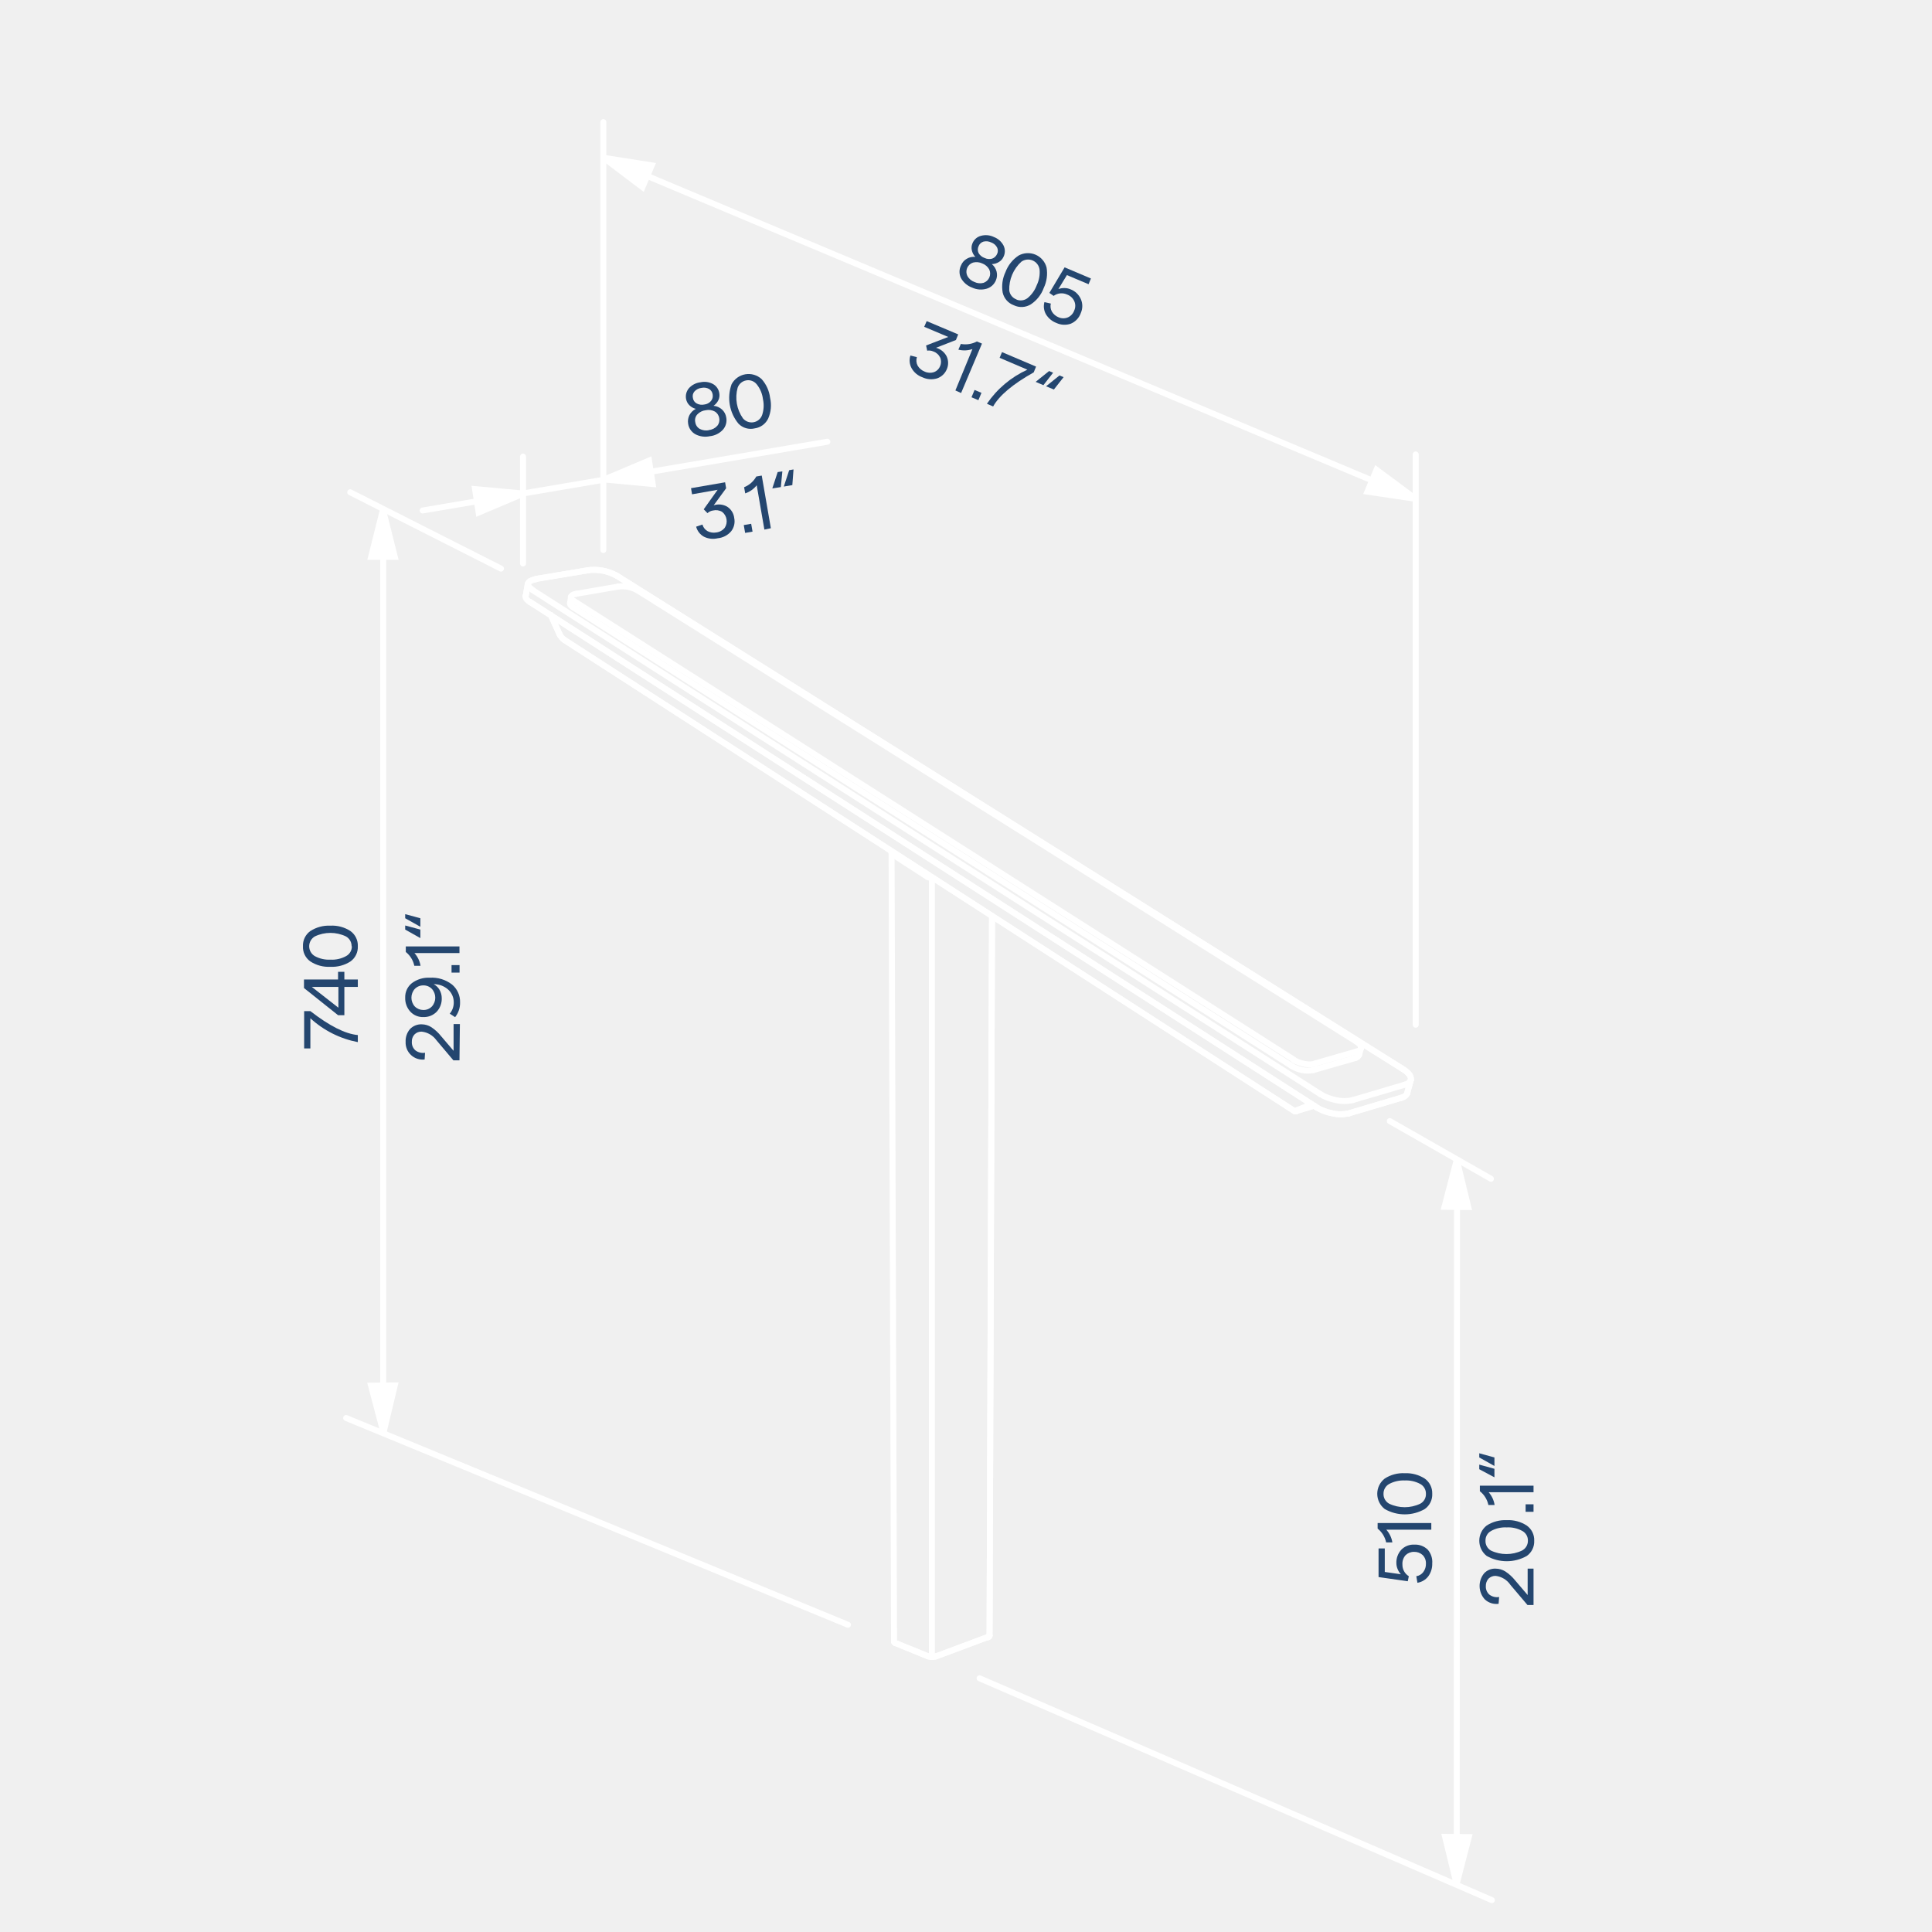
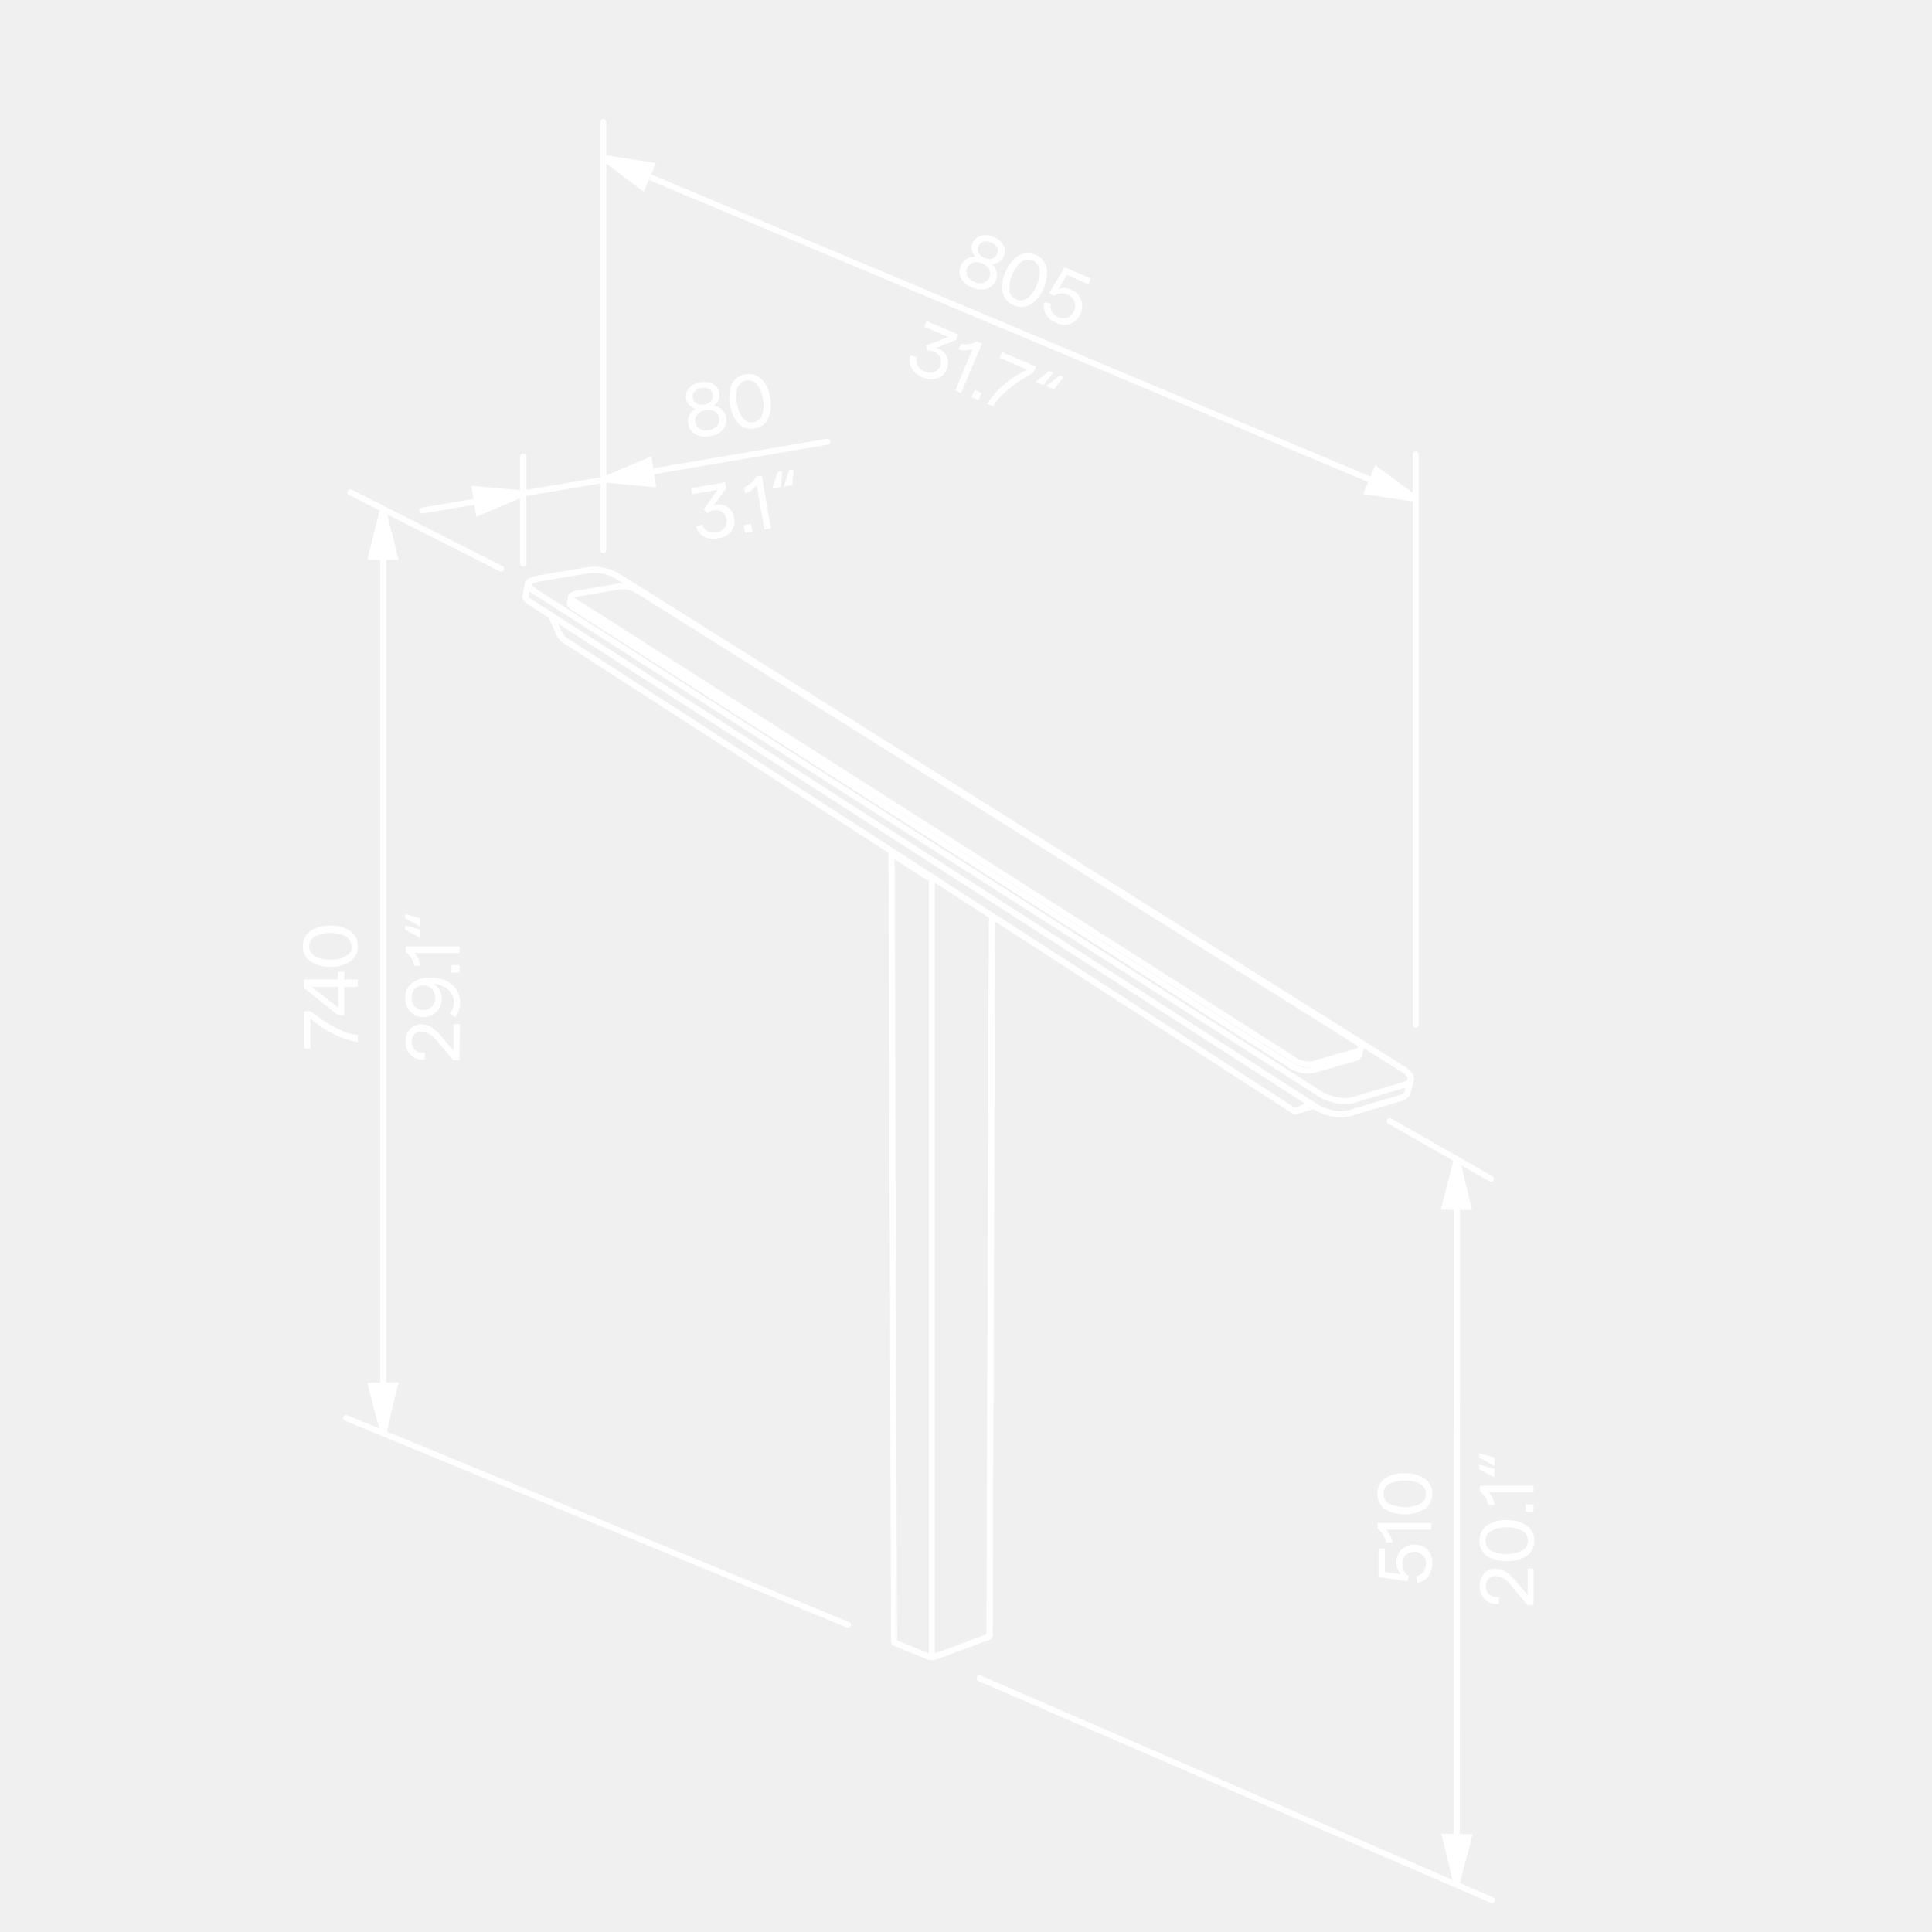
<svg xmlns="http://www.w3.org/2000/svg" id="Vrstva_1" data-name="Vrstva 1" viewBox="0 0 226.77 226.77">
  <defs>
    <style>
      .cls-1, .cls-4, .cls-5 {
        fill: none;
      }

      .cls-1 {
        stroke: #010101;
      }

      .cls-1, .cls-4 {
        stroke-linecap: round;
        stroke-linejoin: round;
      }

      .cls-1, .cls-2, .cls-4, .cls-5 {
        stroke-width:.7px;
      }

      .cls-2 {
        fill: #020303;
        stroke: #020303;
      }

      .cls-2, .cls-5 {
        stroke-miterlimit: 10;
      }

      .cls-3 {
        fill: #1d1d1b;
      }

      .cls-4, .cls-5 {
        stroke: #010202;
      }
    
.cls-1{stroke:#ffffff}
.cls-4{stroke:#ffffff}
.cls-5{stroke:#ffffff}
.cls-2{stroke:#ffffff;fill:#ffffff}
- .cls-3{fill:#24466f}
+ .cls-3{fill:#ffffff}
</style>
  </defs>
  <path class="cls-1" d="M175,138.36l-11.87-6.77" />
  <line class="cls-1" x1="175.11" y1="223.03" x2="114.98" y2="196.99" />
  <line class="cls-1" x1="58.8" y1="66.74" x2="41.11" y2="57.78" />
  <path class="cls-1" d="M99.53,190.71l-58.9-24.27" />
  <path class="cls-1" d="M49.61,59.92l47.5-8.07" />
  <line class="cls-1" x1="61.39" y1="66.14" x2="61.39" y2="53.59" />
  <line class="cls-1" x1="166.17" y1="120.28" x2="166.17" y2="53.34" />
  <line class="cls-1" x1="44.98" y1="168.09" x2="44.98" y2="59.81" />
  <polyline class="cls-2" points="45.01 168.17 46.34 162.61 43.55 162.64 45.01 168.17" />
  <polyline class="cls-2" points="44.95 59.82 43.56 65.36 46.34 65.36 44.95 59.82" />
  <polyline class="cls-2" points="70.92 56.28 76.61 56.81 76.18 54.06 70.92 56.28" />
  <line class="cls-1" x1="170.98" y1="221.17" x2="171.02" y2="136.2" />
  <polyline class="cls-2" points="170.99 136.12 169.55 141.65 172.34 141.68 170.99 136.12" />
  <polyline class="cls-2" points="70.85 18.52 75.41 21.97 76.5 19.41 70.85 18.52" />
  <polyline class="cls-2" points="166.16 58.55 161.57 55.14 160.5 57.71 166.16 58.55" />
  <polyline class="cls-2" points="61.45 57.93 55.76 57.41 56.18 60.16 61.45 57.93" />
  <polyline class="cls-2" points="170.97 221.16 172.4 215.63 169.62 215.6 170.97 221.16" />
  <g>
    <g>
      <path class="cls-3" d="M83.32,51.2a2.51,2.51,0,0,1-1.7-.23,1.69,1.69,0,0,1-.85-1.24,1.63,1.63,0,0,1,.15-1,1.73,1.73,0,0,1,.75-.74,1.64,1.64,0,0,1-.76-.43,1.4,1.4,0,0,1-.38-.72,1.52,1.52,0,0,1,.33-1.27,2.15,2.15,0,0,1,1.36-.7,2.13,2.13,0,0,1,1.48.21,1.49,1.49,0,0,1,.73,1.08,1.33,1.33,0,0,1-.11.81,1.65,1.65,0,0,1-.57.66,1.71,1.71,0,0,1,1,.44,1.6,1.6,0,0,1,.49.91,1.7,1.7,0,0,1-.38,1.45A2.43,2.43,0,0,1,83.32,51.2Zm-.65-3.72a1.19,1.19,0,0,0,.78-.41.92.92,0,0,0,.2-.76.88.88,0,0,0-.43-.66,1.28,1.28,0,0,0-.88-.12,1.3,1.3,0,0,0-.83.42.85.85,0,0,0-.18.76.86.86,0,0,0,.45.65A1.3,1.3,0,0,0,82.67,47.48Zm.52,3a1.51,1.51,0,0,0,1-.5,1.06,1.06,0,0,0,.23-.9,1.09,1.09,0,0,0-.52-.78,1.54,1.54,0,0,0-1.06-.15,1.59,1.59,0,0,0-1,.5,1,1,0,0,0-.23.91,1.06,1.06,0,0,0,.52.78A1.64,1.64,0,0,0,83.19,50.5Z" />
      <path class="cls-3" d="M88.59,50.28a2,2,0,0,1-1.91-.55,4.74,4.74,0,0,1-.81-4.63,2.26,2.26,0,0,1,3.52-.61,4,4,0,0,1,1,2.21,3.88,3.88,0,0,1-.22,2.42A2.06,2.06,0,0,1,88.59,50.28Zm-.13-.72a1.31,1.31,0,0,0,1-.86,3.49,3.49,0,0,0,.09-1.86,3.42,3.42,0,0,0-.72-1.72,1.28,1.28,0,0,0-1.25-.47,1.31,1.31,0,0,0-1,.86,4.28,4.28,0,0,0,.62,3.59A1.32,1.32,0,0,0,88.46,49.56Z" />
    </g>
    <g>
      <path class="cls-3" d="M84.24,63.18A2.4,2.4,0,0,1,82.63,63a1.89,1.89,0,0,1-.92-1.18l.74-.25a1.27,1.27,0,0,0,.61.78,1.59,1.59,0,0,0,1,.15,1.51,1.51,0,0,0,1-.54,1.4,1.4,0,0,0-.3-1.88,1.44,1.44,0,0,0-1.07-.16,1.2,1.2,0,0,0-.65.31l-.44-.45,1.63-2.29-3,.53-.12-.72,4-.69.12.7-1.46,2a1.94,1.94,0,0,1,1.58.16,1.82,1.82,0,0,1,.83,1.33,1.89,1.89,0,0,1-.36,1.56A2.36,2.36,0,0,1,84.24,63.18Z" />
      <path class="cls-3" d="M87.3,61.63l.87-.15.16.92-.87.15Z" />
      <path class="cls-3" d="M89.72,62.16l-.9-5.2a2.88,2.88,0,0,1-1.35.95l-.13-.72a2.83,2.83,0,0,0,1.43-1.26l.64-.11L90.48,62Z" />
      <path class="cls-3" d="M91.83,55.33l-.18,1.84-1,.16.63-1.92Zm1.31-.23L93,56.94l-1,.17.63-1.92Z" />
    </g>
  </g>
  <line class="cls-1" x1="70.82" y1="64.56" x2="70.82" y2="14.33" />
  <g>
    <g>
      <path class="cls-3" d="M42,122.32a11.41,11.41,0,0,1-5.57-2.8v3.54h-.73v-4.38h.73q3.36,2.61,5.57,2.81Z" />
      <path class="cls-3" d="M42,115.84H40.42v3.32h-.74l-4-3.19v-1h4v-.9h.74v.9H42Zm-2.28,2.44v-2.44H36.6Z" />
      <path class="cls-3" d="M42,111.07a2.07,2.07,0,0,1-.86,1.78,4,4,0,0,1-2.36.63,3.92,3.92,0,0,1-2.35-.63,2.05,2.05,0,0,1-.87-1.78,2.08,2.08,0,0,1,.87-1.79,4,4,0,0,1,2.35-.63,3.92,3.92,0,0,1,2.35.63A2.08,2.08,0,0,1,42,111.07Zm-.73,0a1.3,1.3,0,0,0-.67-1.16,4.24,4.24,0,0,0-3.64,0,1.34,1.34,0,0,0,0,2.32,3.45,3.45,0,0,0,1.83.41,3.39,3.39,0,0,0,1.82-.41A1.28,1.28,0,0,0,41.3,111.07Z" />
    </g>
    <g>
      <path class="cls-3" d="M53.93,124.46h-.71l-2-2.37a2.44,2.44,0,0,0-1.72-1,1.11,1.11,0,0,0-.85.33,1.19,1.19,0,0,0-.31.87,1.24,1.24,0,0,0,.42,1,1.49,1.49,0,0,0,1.13.28l-.05.79a2,2,0,0,1-2.23-2.08,2.16,2.16,0,0,1,.51-1.49,1.82,1.82,0,0,1,1.38-.56,2.14,2.14,0,0,1,1.12.33,5,5,0,0,1,1.16,1.07l1.46,1.71V120.2h.74Z" />
      <path class="cls-3" d="M51.85,117.16a2.22,2.22,0,0,1-.6,1.6,2.09,2.09,0,0,1-1.54.62,2,2,0,0,1-1.55-.64,2.32,2.32,0,0,1-.6-1.64,2.09,2.09,0,0,1,.78-1.7,3.23,3.23,0,0,1,2.1-.64,3.87,3.87,0,0,1,2.62.8,2.64,2.64,0,0,1,.94,2.11,2.67,2.67,0,0,1-.58,1.72l-.63-.41a2,2,0,0,0,.47-1.32,2,2,0,0,0-.66-1.51,2.47,2.47,0,0,0-1.7-.63,1.62,1.62,0,0,1,.69.66A1.94,1.94,0,0,1,51.85,117.16Zm-3.16-1.09a1.54,1.54,0,0,0,0,2.07,1.43,1.43,0,0,0,1,.41,1.36,1.36,0,0,0,1-.41,1.54,1.54,0,0,0,0-2.07,1.36,1.36,0,0,0-1-.41A1.39,1.39,0,0,0,48.69,116.07Z" />
      <path class="cls-3" d="M53,114.16v-.88h.94v.88Z" />
      <path class="cls-3" d="M53.93,111.87H48.65a2.93,2.93,0,0,1,.71,1.49h-.73a2.78,2.78,0,0,0-1-1.62v-.65h6.3Z" />
      <path class="cls-3" d="M47.56,107.3l1.78.48v1l-1.78-1Zm0,1.33,1.78.48v1l-1.78-1Z" />
    </g>
  </g>
  <g>
    <g>
      <path class="cls-3" d="M114.11,33.76a2.48,2.48,0,0,1-1.31-1.11,1.68,1.68,0,0,1,0-1.5,1.57,1.57,0,0,1,.68-.78,1.65,1.65,0,0,1,1-.22,1.61,1.61,0,0,1-.41-.77,1.31,1.31,0,0,1,.07-.81,1.47,1.47,0,0,1,1-.89,2.16,2.16,0,0,1,1.52.14,2.12,2.12,0,0,1,1.13,1,1.49,1.49,0,0,1,0,1.32,1.32,1.32,0,0,1-.54.61,1.61,1.61,0,0,1-.83.25,1.72,1.72,0,0,1,.56.89,1.59,1.59,0,0,1-.08,1,1.7,1.7,0,0,1-1.1,1A2.43,2.43,0,0,1,114.11,33.76Zm.27-.66a1.54,1.54,0,0,0,1.06.1,1.15,1.15,0,0,0,.67-1.58,1.56,1.56,0,0,0-.82-.7,1.6,1.6,0,0,0-1.08-.1,1.13,1.13,0,0,0-.66,1.58A1.55,1.55,0,0,0,114.38,33.1Zm1.19-2.82a1.25,1.25,0,0,0,.88.08,1,1,0,0,0,.58-.54.86.86,0,0,0,0-.78,1.24,1.24,0,0,0-.68-.58,1.33,1.33,0,0,0-.92-.1.9.9,0,0,0-.57.54.93.93,0,0,0,0,.8A1.31,1.31,0,0,0,115.57,30.28Z" />
      <path class="cls-3" d="M119,35.83a2.06,2.06,0,0,1-1.31-1.49,4,4,0,0,1,.33-2.41A4,4,0,0,1,119.55,30a2.26,2.26,0,0,1,3.29,1.39,4,4,0,0,1-.33,2.41A3.91,3.91,0,0,1,121,35.72,2.07,2.07,0,0,1,119,35.83Zm.28-.68a1.31,1.31,0,0,0,1.33-.16,3.54,3.54,0,0,0,1.08-1.52,3.45,3.45,0,0,0,.33-1.84,1.36,1.36,0,0,0-2.14-.91,4.37,4.37,0,0,0-1.42,3.36A1.3,1.3,0,0,0,119.32,35.15Z" />
      <path class="cls-3" d="M124,37.91a2.46,2.46,0,0,1-1.22-1,1.88,1.88,0,0,1-.19-1.45l.75.17a1.3,1.3,0,0,0,.13.95,1.62,1.62,0,0,0,.8.67,1.36,1.36,0,0,0,1.08,0,1.39,1.39,0,0,0,.74-.81,1.33,1.33,0,0,0,0-1.1,1.49,1.49,0,0,0-.84-.77,1.58,1.58,0,0,0-1.58.16l-.5-.35,1.79-3,3.09,1.31-.28.67-2.54-1.07-1,1.64a1.94,1.94,0,0,1,.7-.12,1.78,1.78,0,0,1,.7.14,2.15,2.15,0,0,1,1.23,1.15,2,2,0,0,1,0,1.64A2.09,2.09,0,0,1,125.67,38,2.23,2.23,0,0,1,124,37.91Z" />
    </g>
    <g>
      <path class="cls-3" d="M108.26,44.28A2.36,2.36,0,0,1,107,43.22a1.88,1.88,0,0,1-.14-1.49l.76.19a1.3,1.3,0,0,0,.09,1,1.64,1.64,0,0,0,.81.69,1.47,1.47,0,0,0,1.1.07,1.21,1.21,0,0,0,.73-.72,1.24,1.24,0,0,0,0-1,1.41,1.41,0,0,0-.81-.71,1.24,1.24,0,0,0-.71-.09l-.13-.61,2.6-1-2.82-1.19.29-.67,3.7,1.56-.27.66-2.33.91a2,2,0,0,1,1.24,1,1.84,1.84,0,0,1,0,1.57A1.9,1.9,0,0,1,110,44.41,2.4,2.4,0,0,1,108.26,44.28Z" />
      <path class="cls-3" d="M112.14,45.83l2-4.86a2.86,2.86,0,0,1-1.65.07l.29-.67a2.87,2.87,0,0,0,1.88-.29l.6.25-2.45,5.8Z" />
      <path class="cls-3" d="M114.39,45.77l.81.34-.36.86-.81-.34Z" />
      <path class="cls-3" d="M115.84,47.39a11.55,11.55,0,0,1,4.75-4L117.33,42l.28-.67,4,1.7-.28.68c-2.48,1.39-4.06,2.74-4.76,4Z" />
      <path class="cls-3" d="M123.61,43.75l-1.14,1.46-.91-.39,1.58-1.27Zm1.23.52-1.14,1.45-.92-.38,1.58-1.27Z" />
    </g>
  </g>
  <g>
    <g>
      <path class="cls-3" d="M168.11,183.51a2.46,2.46,0,0,1-.47,1.52,2,2,0,0,1-1.27.75l-.13-.77a1.25,1.25,0,0,0,.82-.49,1.56,1.56,0,0,0,.31-1,1.34,1.34,0,0,0-.39-1,1.43,1.43,0,0,0-1-.37,1.4,1.4,0,0,0-1,.39,1.49,1.49,0,0,0-.37,1.08,1.58,1.58,0,0,0,.75,1.39l-.12.59-3.43-.49v-3.36h.73v2.76l1.89.27a1.86,1.86,0,0,1-.38-.6,1.8,1.8,0,0,1-.15-.7,2.21,2.21,0,0,1,.58-1.58,2,2,0,0,1,1.54-.6,2.1,2.1,0,0,1,1.57.6A2.2,2.2,0,0,1,168.11,183.51Z" />
      <path class="cls-3" d="M168,179.55h-5.28a2.93,2.93,0,0,1,.71,1.49h-.73a2.83,2.83,0,0,0-1-1.62v-.65H168Z" />
      <path class="cls-3" d="M168.11,175.33a2.07,2.07,0,0,1-.87,1.79,4.72,4.72,0,0,1-4.71,0,2.26,2.26,0,0,1,0-3.57,3.92,3.92,0,0,1,2.35-.63,4,4,0,0,1,2.35.63A2.08,2.08,0,0,1,168.11,175.33Zm-.74,0a1.28,1.28,0,0,0-.67-1.15,3.47,3.47,0,0,0-1.81-.41,3.54,3.54,0,0,0-1.83.41,1.29,1.29,0,0,0-.67,1.15,1.28,1.28,0,0,0,.67,1.17,4.24,4.24,0,0,0,3.64,0A1.26,1.26,0,0,0,167.37,175.33Z" />
    </g>
    <g>
      <path class="cls-3" d="M180,188.39h-.71l-2-2.36a2.44,2.44,0,0,0-1.73-1.06,1.15,1.15,0,0,0-.85.33,1.26,1.26,0,0,0-.31.88,1.23,1.23,0,0,0,.43,1,1.47,1.47,0,0,0,1.13.27l-.06.8a2,2,0,0,1-1.61-.51,2.34,2.34,0,0,1-.1-3.06,1.74,1.74,0,0,1,1.37-.56,2.17,2.17,0,0,1,1.13.33,5,5,0,0,1,1.16,1.06l1.46,1.71v-3.1H180Z" />
      <path class="cls-3" d="M180.08,180.84a2.07,2.07,0,0,1-.87,1.79,4.78,4.78,0,0,1-4.71,0,2.27,2.27,0,0,1,0-3.57,4,4,0,0,1,2.35-.63,3.92,3.92,0,0,1,2.35.63A2.07,2.07,0,0,1,180.08,180.84Zm-.74,0a1.26,1.26,0,0,0-.67-1.15,3.39,3.39,0,0,0-1.82-.41,3.43,3.43,0,0,0-1.82.41,1.26,1.26,0,0,0-.67,1.15A1.28,1.28,0,0,0,175,182a4.24,4.24,0,0,0,3.64,0A1.28,1.28,0,0,0,179.34,180.84Z" />
      <path class="cls-3" d="M179.07,177.45v-.88H180v.88Z" />
      <path class="cls-3" d="M180,175.15h-5.27a2.91,2.91,0,0,1,.7,1.5h-.73a2.78,2.78,0,0,0-1-1.62v-.65H180Z" />
      <path class="cls-3" d="M173.63,170.58l1.78.49v1l-1.78-1Zm0,1.33,1.78.49v1l-1.78-.95Z" />
    </g>
  </g>
  <path class="cls-1" d="M166.09,58.51,71,18.57" />
  <g>
    <path class="cls-4" d="M154.16,125.6a3.26,3.26,0,0,1-1.32,0,3.94,3.94,0,0,1-1.23-.48" />
    <path class="cls-4" d="M74.81,69.28a3.64,3.64,0,0,0-2.24-.43" />
    <path class="cls-4" d="M67.62,69.7a1.08,1.08,0,0,0-.35.1.37.37,0,0,0-.24.26" />
    <path class="cls-4" d="M67.26,71.28c-.15-.1-.4-.29-.35-.5" />
    <line class="cls-4" x1="159.74" y1="123.06" x2="159.53" y2="123.82" />
    <path class="cls-4" d="M159.74,123.06a.54.54,0,0,0-.15-.47,2.18,2.18,0,0,0-.4-.34" />
    <path class="cls-4" d="M159.53,123.82a.64.64,0,0,1-.46.37" />
    <path class="cls-4" d="M159.27,123.41a.59.59,0,0,0,.47-.35" />
    <path class="cls-4" d="M67,70.06a.67.67,0,0,0,.35.49" />
    <line class="cls-4" x1="67.38" y1="70.55" x2="151.82" y2="124.35" />
    <line class="cls-4" x1="66.91" y1="70.78" x2="67.03" y2="70.06" />
    <line class="cls-4" x1="108.86" y1="102.93" x2="104.84" y2="100.33" />
    <line class="cls-4" x1="164.48" y1="128.85" x2="158.35" y2="130.67" />
    <line class="cls-4" x1="115.96" y1="192.14" x2="109.86" y2="194.42" />
    <path class="cls-4" d="M158.35,130.67a4.41,4.41,0,0,1-2,0,5.47,5.47,0,0,1-1.85-.71" />
    <path class="cls-4" d="M104.84,100.33a.26.26,0,0,1-.19-.2" />
    <line class="cls-4" x1="69.04" y1="66.93" x2="62.86" y2="67.96" />
    <path class="cls-4" d="M164.91,127.31a1,1,0,0,0,.69-.55" />
    <path class="cls-4" d="M105.12,192.86a.21.21,0,0,1-.18-.18" />
    <line class="cls-4" x1="164.74" y1="125.53" x2="72.37" y2="67.56" />
    <path class="cls-4" d="M109.86,194.42a1.53,1.53,0,0,1-.9,0" />
    <path class="cls-4" d="M72.37,67.56A5.57,5.57,0,0,0,69,66.93" />
    <line class="cls-4" x1="104.94" y1="192.68" x2="104.65" y2="100.13" />
    <path class="cls-4" d="M62.86,68a1.68,1.68,0,0,0-.54.16.55.55,0,0,0-.36.38" />
    <path class="cls-4" d="M62.2,70.67c-.21-.13-.58-.41-.52-.74" />
    <line class="cls-4" x1="165.6" y1="126.76" x2="165.17" y2="128.3" />
    <path class="cls-4" d="M165.6,126.76a.85.85,0,0,0-.24-.71,2.6,2.6,0,0,0-.62-.52" />
    <path class="cls-4" d="M165.2,128.3a1,1,0,0,1-.69.55" />
    <path class="cls-4" d="M62,68.5c-.05.32.31.6.52.74" />
    <line class="cls-4" x1="158.78" y1="129.12" x2="164.91" y2="127.31" />
    <path class="cls-4" d="M65.65,74.39l-1-2.2" />
    <path class="cls-4" d="M152,130.44h.16" />
    <path class="cls-4" d="M66.24,75.11a1.81,1.81,0,0,1-.59-.72" />
    <line class="cls-4" x1="154.26" y1="129.78" x2="152.13" y2="130.41" />
    <line class="cls-4" x1="153.96" y1="129.6" x2="152.32" y2="130.27" />
    <path class="cls-4" d="M154.94,128.4a5.57,5.57,0,0,0,1.85.72,4.46,4.46,0,0,0,2,0" />
    <path class="cls-4" d="M152.32,130.27l-.19.08h-.08" />
    <path class="cls-4" d="M109.61,103.11a2.42,2.42,0,0,1-.75-.18" />
    <line class="cls-4" x1="116.44" y1="107.51" x2="116.15" y2="191.96" />
    <line class="cls-4" x1="151.61" y1="125.12" x2="67.26" y2="71.28" />
    <line class="cls-4" x1="154.52" y1="129.96" x2="62.23" y2="70.67" />
    <line class="cls-4" x1="61.71" y1="69.93" x2="61.96" y2="68.5" />
    <line class="cls-4" x1="151.97" y1="130.44" x2="66.24" y2="75.11" />
    <line class="cls-4" x1="105.12" y1="192.86" x2="108.93" y2="194.41" />
    <line class="cls-4" x1="159.19" y1="122.25" x2="74.81" y2="69.28" />
    <line class="cls-4" x1="154.36" y1="124.82" x2="159.27" y2="123.41" />
    <path class="cls-4" d="M151.82,124.39a3.61,3.61,0,0,0,1.23.47,2.9,2.9,0,0,0,1.31,0" />
    <line class="cls-4" x1="72.57" y1="68.85" x2="67.62" y2="69.7" />
    <line class="cls-4" x1="159.07" y1="124.19" x2="154.16" y2="125.6" />
    <line class="cls-4" x1="62.48" y1="69.24" x2="154.94" y2="128.4" />
    <path class="cls-4" d="M116.15,192c0,.09-.12.16-.19.18" />
    <path class="cls-4" d="M104.65,100.13a.2.2,0,0,1,.12-.15" />
    <path class="cls-4" d="M104.65,100.13a.2.2,0,0,1,.12-.15" />
    <path class="cls-4" d="M116.15,192c0,.09-.12.16-.19.18" />
    <line class="cls-4" x1="151.97" y1="130.44" x2="66.24" y2="75.11" />
    <line class="cls-4" x1="61.71" y1="69.93" x2="61.96" y2="68.5" />
    <line class="cls-4" x1="154.52" y1="129.96" x2="62.23" y2="70.67" />
    <line class="cls-4" x1="116.44" y1="107.51" x2="116.15" y2="191.96" />
    <line class="cls-4" x1="154.26" y1="129.78" x2="152.13" y2="130.41" />
    <path class="cls-4" d="M66.24,75.11a1.81,1.81,0,0,1-.59-.72" />
    <path class="cls-4" d="M152,130.44h.16" />
    <path class="cls-4" d="M65.65,74.39l-1-2.2" />
    <path class="cls-4" d="M165.2,128.3a1,1,0,0,1-.69.55" />
    <path class="cls-4" d="M165.6,126.76a.85.85,0,0,0-.24-.71,2.6,2.6,0,0,0-.62-.52" />
    <line class="cls-4" x1="165.6" y1="126.76" x2="165.17" y2="128.3" />
    <path class="cls-4" d="M62.86,68a1.68,1.68,0,0,0-.54.16.55.55,0,0,0-.36.38" />
    <path class="cls-4" d="M72.37,67.56A5.57,5.57,0,0,0,69,66.93" />
    <path class="cls-4" d="M109.86,194.42a1.53,1.53,0,0,1-.9,0" />
    <line class="cls-4" x1="164.74" y1="125.53" x2="72.37" y2="67.56" />
    <path class="cls-4" d="M105.12,192.86a.21.21,0,0,1-.18-.18" />
    <line class="cls-4" x1="69.04" y1="66.93" x2="62.86" y2="67.96" />
    <path class="cls-4" d="M158.35,130.67a4.41,4.41,0,0,1-2,0,5.47,5.47,0,0,1-1.85-.71" />
    <line class="cls-4" x1="115.96" y1="192.14" x2="109.86" y2="194.42" />
    <line class="cls-4" x1="164.48" y1="128.85" x2="158.35" y2="130.67" />
    <line class="cls-4" x1="105.12" y1="192.86" x2="108.93" y2="194.41" />
    <line class="cls-5" x1="109.38" y1="194.44" x2="109.38" y2="103.11" />
  </g>
</svg>
